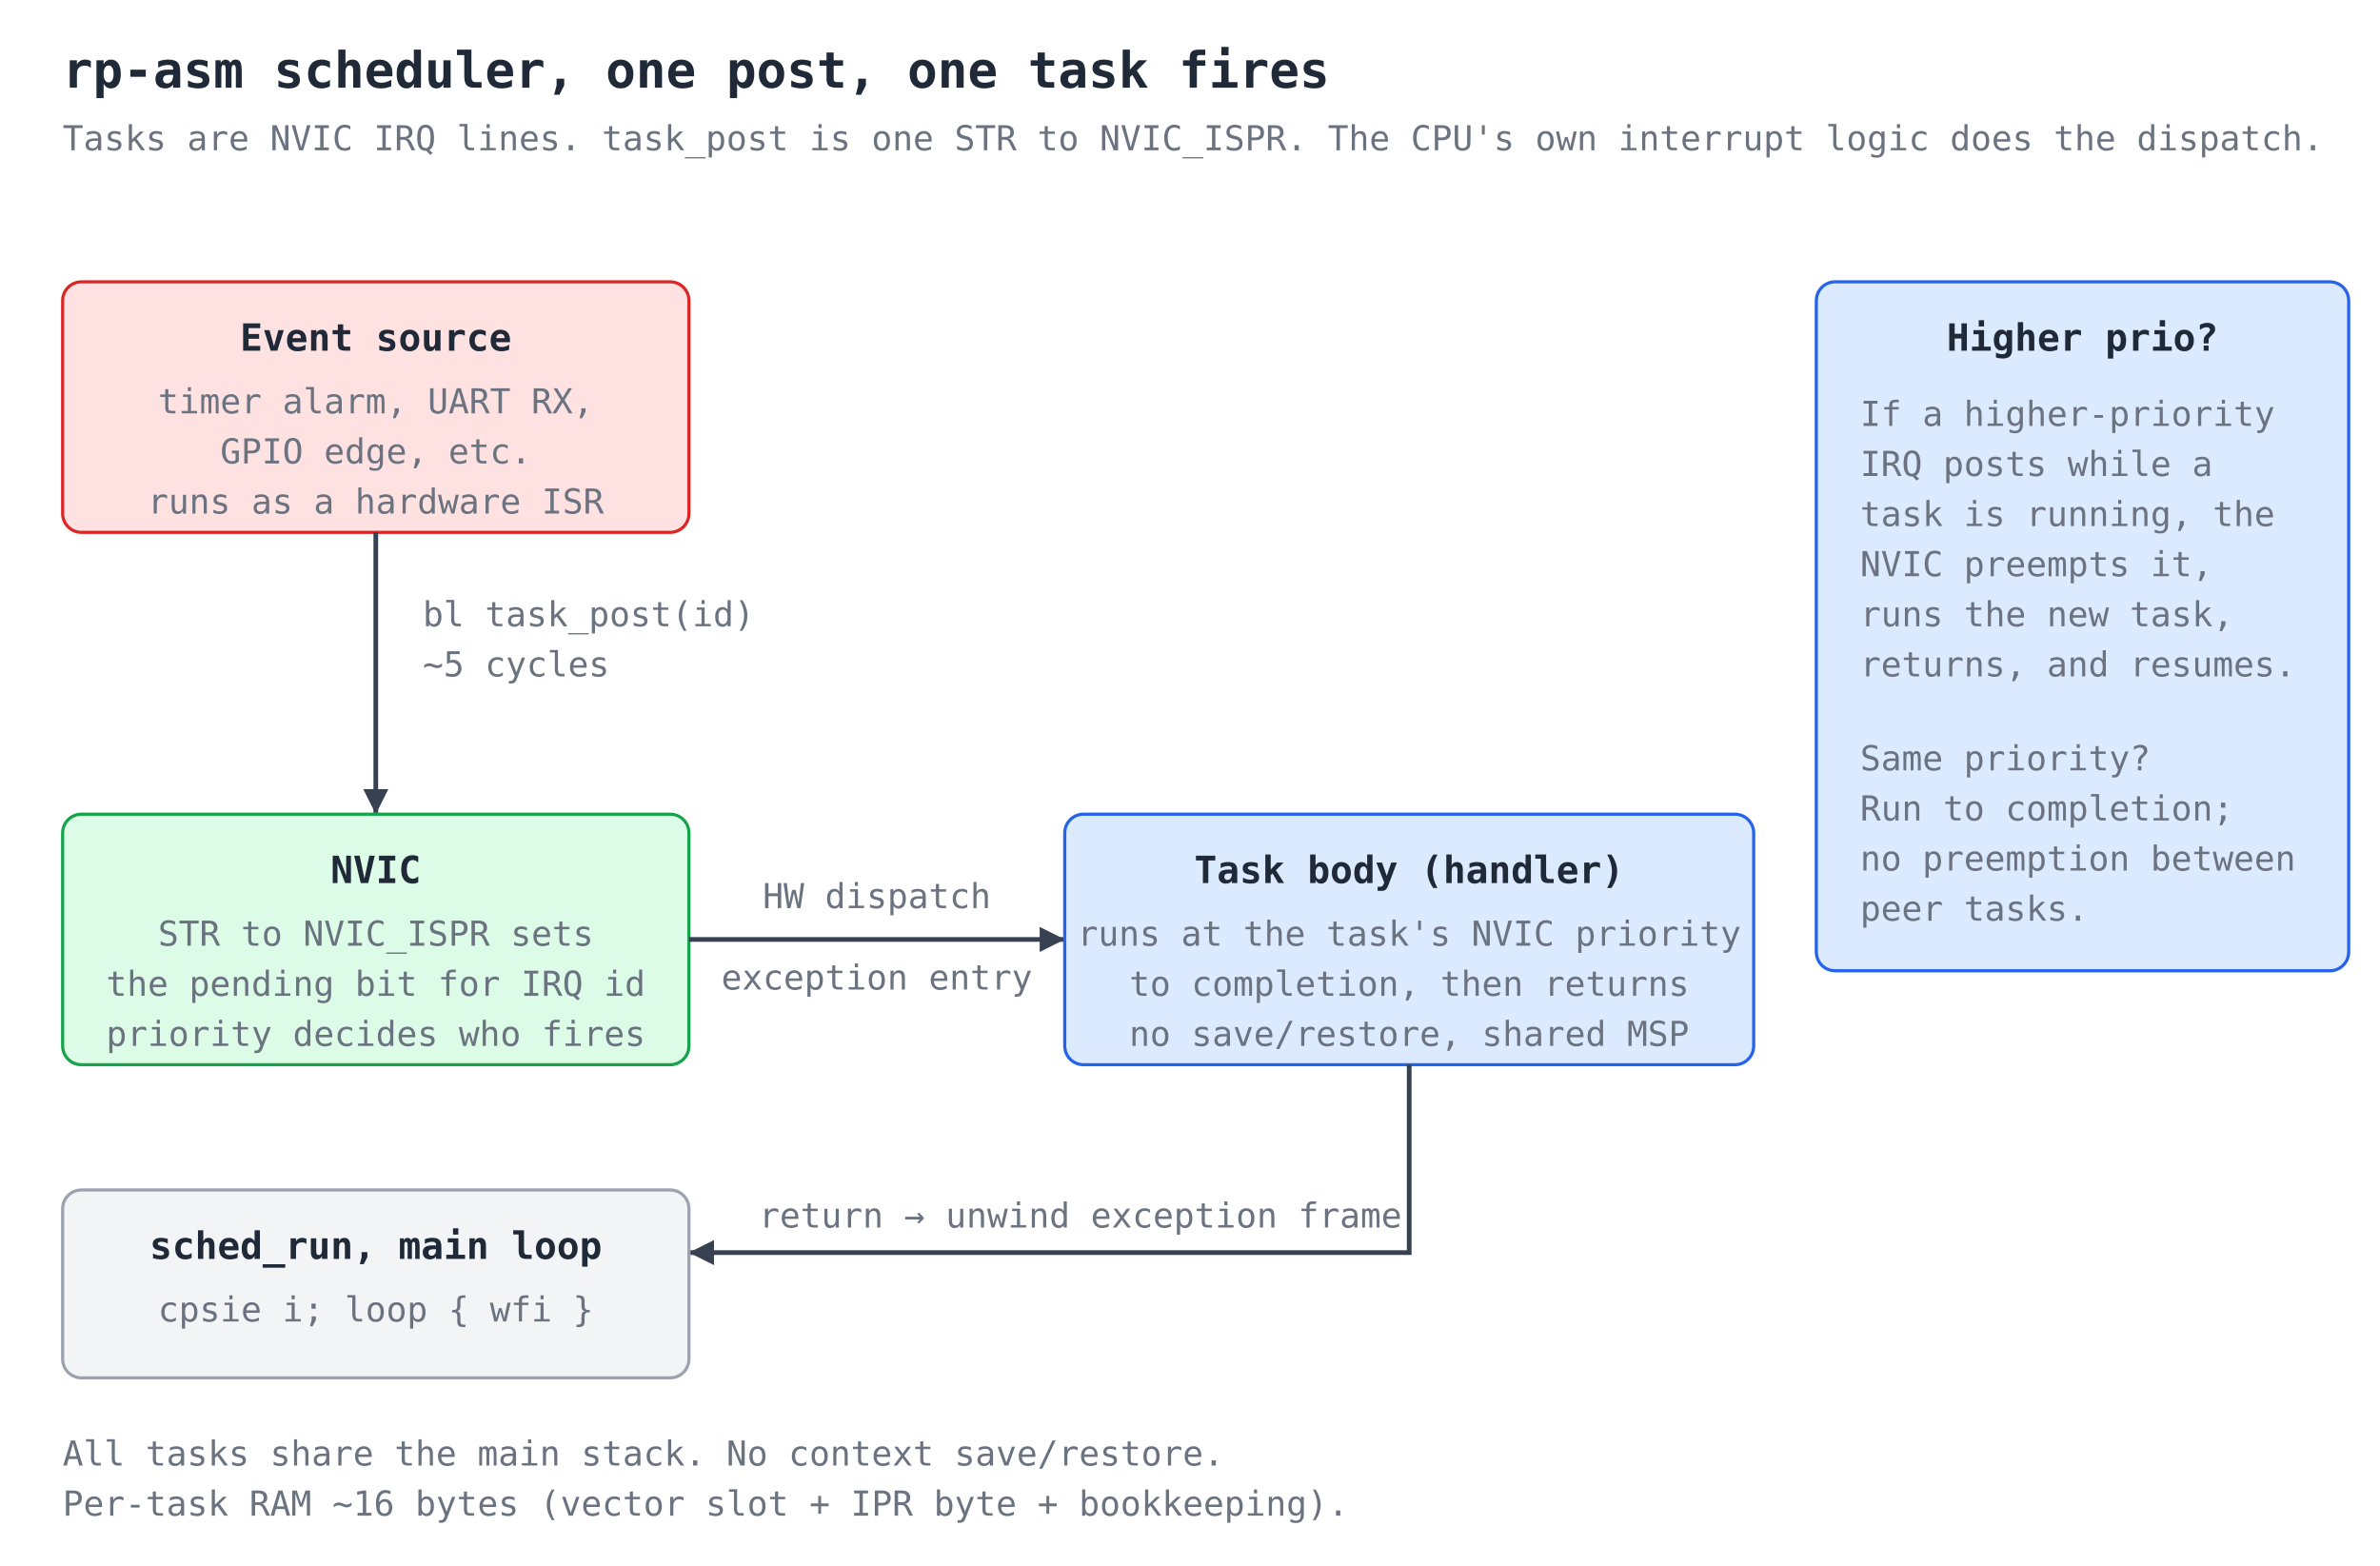
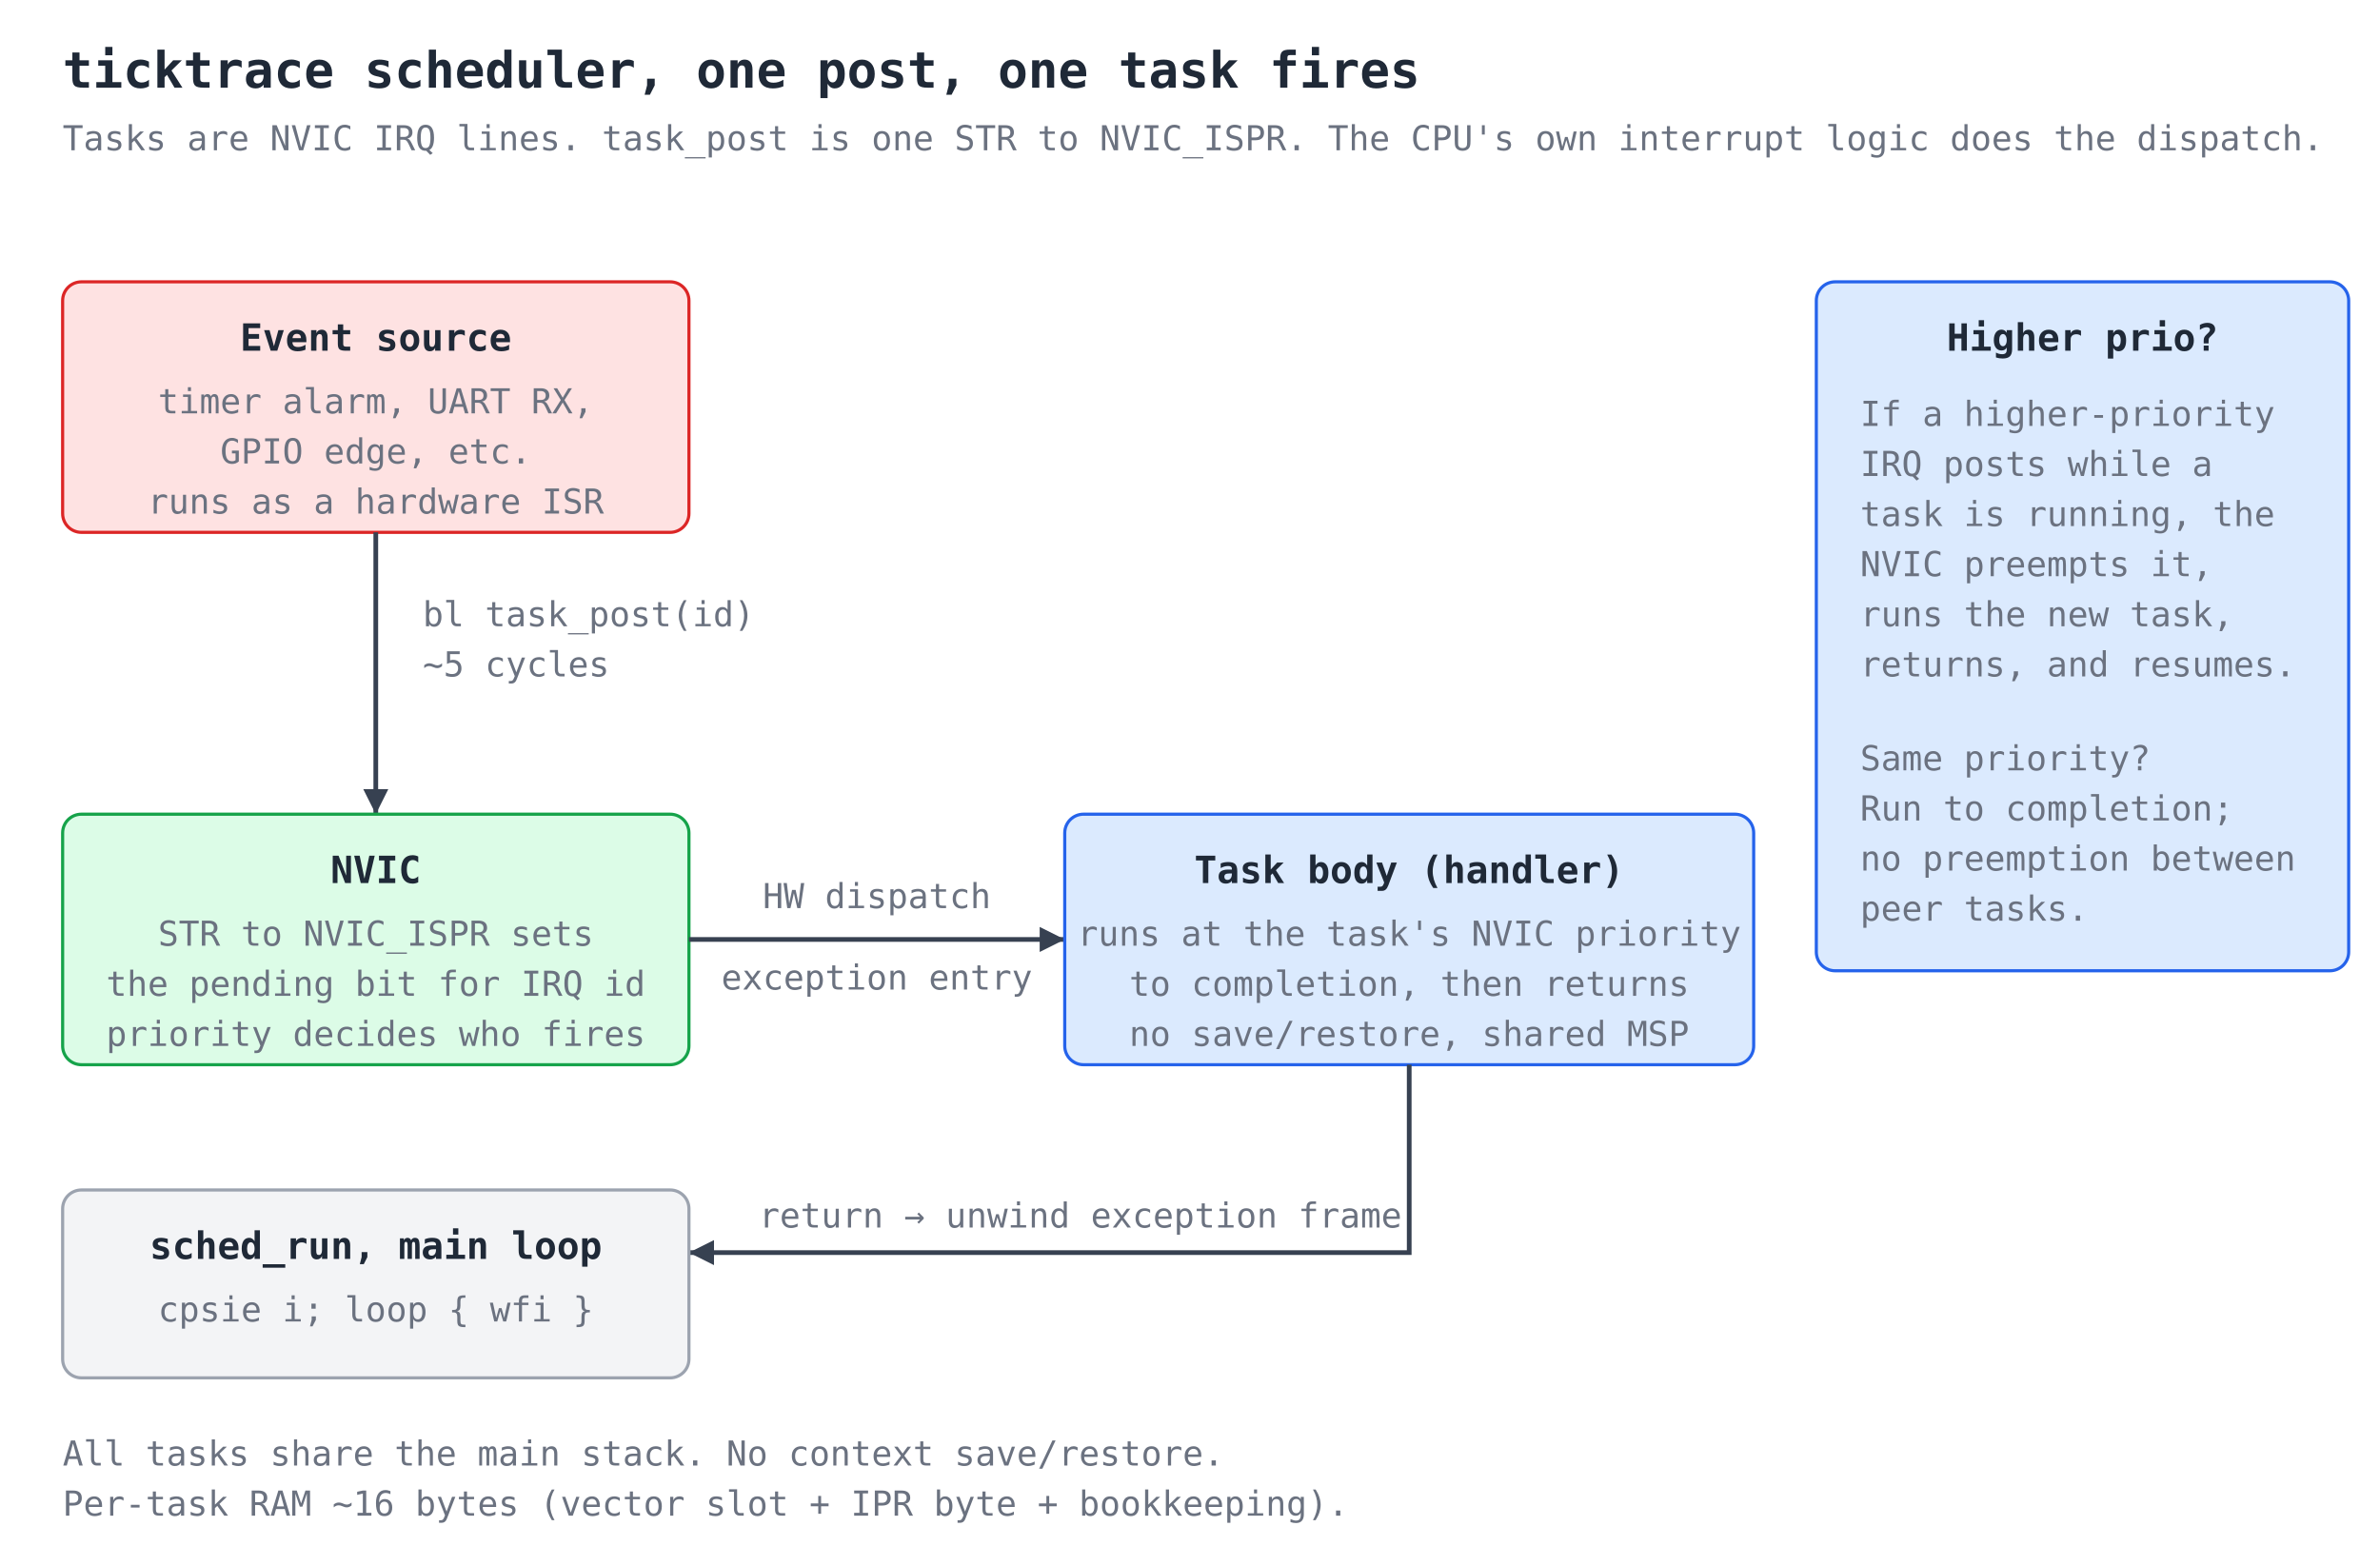
<svg xmlns="http://www.w3.org/2000/svg" viewBox="0 0 760 500" font-family="ui-monospace, Menlo, Monaco, monospace" font-size="12">
  <style>
    text { fill: #1f2937; }
    .title { font-size: 16px; font-weight: bold; }
    .note  { font-size: 11px; fill: #6b7280; }
    .label { font-weight: bold; }
    .isr   { fill: #fee2e2; stroke: #dc2626; }
    .task  { fill: #dbeafe; stroke: #2563eb; }
    .nvic  { fill: #dcfce7; stroke: #16a34a; }
    .idle  { fill: #f3f4f6; stroke: #9ca3af; }
    .arrow { stroke: #374151; stroke-width: 1.5; fill: none; }
    @media (prefers-color-scheme: dark) {
      text { fill: #e5e7eb; }
      .note { fill: #9ca3af; }
      .isr  { fill: #7f1d1d; }
      .task { fill: #1e3a8a; }
      .nvic { fill: #14532d; }
      .idle { fill: #1f2937; }
    }
  </style>
-   <text x="20" y="28" class="title">rp-asm scheduler, one post, one task fires</text>
+   <text x="20" y="28" class="title">ticktrace scheduler, one post, one task fires</text>
  <text x="20" y="48" class="note">Tasks are NVIC IRQ lines. task_post is one STR to NVIC_ISPR. The CPU's own interrupt logic does the dispatch.</text>
  <g transform="translate(20,90)">
    <rect x="0" y="0" width="200" height="80" class="isr" rx="6" />
    <text x="100" y="22" text-anchor="middle" class="label">Event source</text>
    <text x="100" y="42" text-anchor="middle" class="note">timer alarm, UART RX,</text>
    <text x="100" y="58" text-anchor="middle" class="note">GPIO edge, etc.</text>
    <text x="100" y="74" text-anchor="middle" class="note">runs as a hardware ISR</text>
  </g>
  <path d="M120,170 L120,260" class="arrow" />
  <polygon points="120,260 116,252 124,252" fill="#374151" />
  <text x="135" y="200" class="note">bl task_post(id)</text>
  <text x="135" y="216" class="note">~5 cycles</text>
  <g transform="translate(20,260)">
    <rect x="0" y="0" width="200" height="80" class="nvic" rx="6" />
    <text x="100" y="22" text-anchor="middle" class="label">NVIC</text>
    <text x="100" y="42" text-anchor="middle" class="note">STR to NVIC_ISPR sets</text>
    <text x="100" y="58" text-anchor="middle" class="note">the pending bit for IRQ id</text>
    <text x="100" y="74" text-anchor="middle" class="note">priority decides who fires</text>
  </g>
  <path d="M220,300 L340,300" class="arrow" />
  <polygon points="340,300 332,296 332,304" fill="#374151" />
  <text x="280" y="290" text-anchor="middle" class="note">HW dispatch</text>
  <text x="280" y="316" text-anchor="middle" class="note">exception entry</text>
  <g transform="translate(340,260)">
    <rect x="0" y="0" width="220" height="80" class="task" rx="6" />
    <text x="110" y="22" text-anchor="middle" class="label">Task body (handler)</text>
    <text x="110" y="42" text-anchor="middle" class="note">runs at the task's NVIC priority</text>
    <text x="110" y="58" text-anchor="middle" class="note">to completion, then returns</text>
    <text x="110" y="74" text-anchor="middle" class="note">no save/restore, shared MSP</text>
  </g>
  <path d="M450,340 L450,400 L220,400" class="arrow" />
  <polygon points="220,400 228,396 228,404" fill="#374151" />
  <text x="345" y="392" text-anchor="middle" class="note">return → unwind exception frame</text>
  <g transform="translate(20,380)">
    <rect x="0" y="0" width="200" height="60" class="idle" rx="6" />
    <text x="100" y="22" text-anchor="middle" class="label">sched_run, main loop</text>
    <text x="100" y="42" text-anchor="middle" class="note">cpsie i; loop { wfi }</text>
  </g>
  <g transform="translate(580,90)">
    <rect x="0" y="0" width="170" height="220" class="task" rx="6" />
    <text x="85" y="22" text-anchor="middle" class="label">Higher prio?</text>
    <text x="14" y="46" class="note">If a higher-priority</text>
    <text x="14" y="62" class="note">IRQ posts while a</text>
    <text x="14" y="78" class="note">task is running, the</text>
    <text x="14" y="94" class="note">NVIC preempts it,</text>
    <text x="14" y="110" class="note">runs the new task,</text>
    <text x="14" y="126" class="note">returns, and resumes.</text>
    <text x="14" y="156" class="note">Same priority?</text>
    <text x="14" y="172" class="note">Run to completion;</text>
    <text x="14" y="188" class="note">no preemption between</text>
    <text x="14" y="204" class="note">peer tasks.</text>
  </g>
  <text x="20" y="468" class="note">All tasks share the main stack. No context save/restore.</text>
  <text x="20" y="484" class="note">Per-task RAM ~16 bytes (vector slot + IPR byte + bookkeeping).</text>
</svg>
